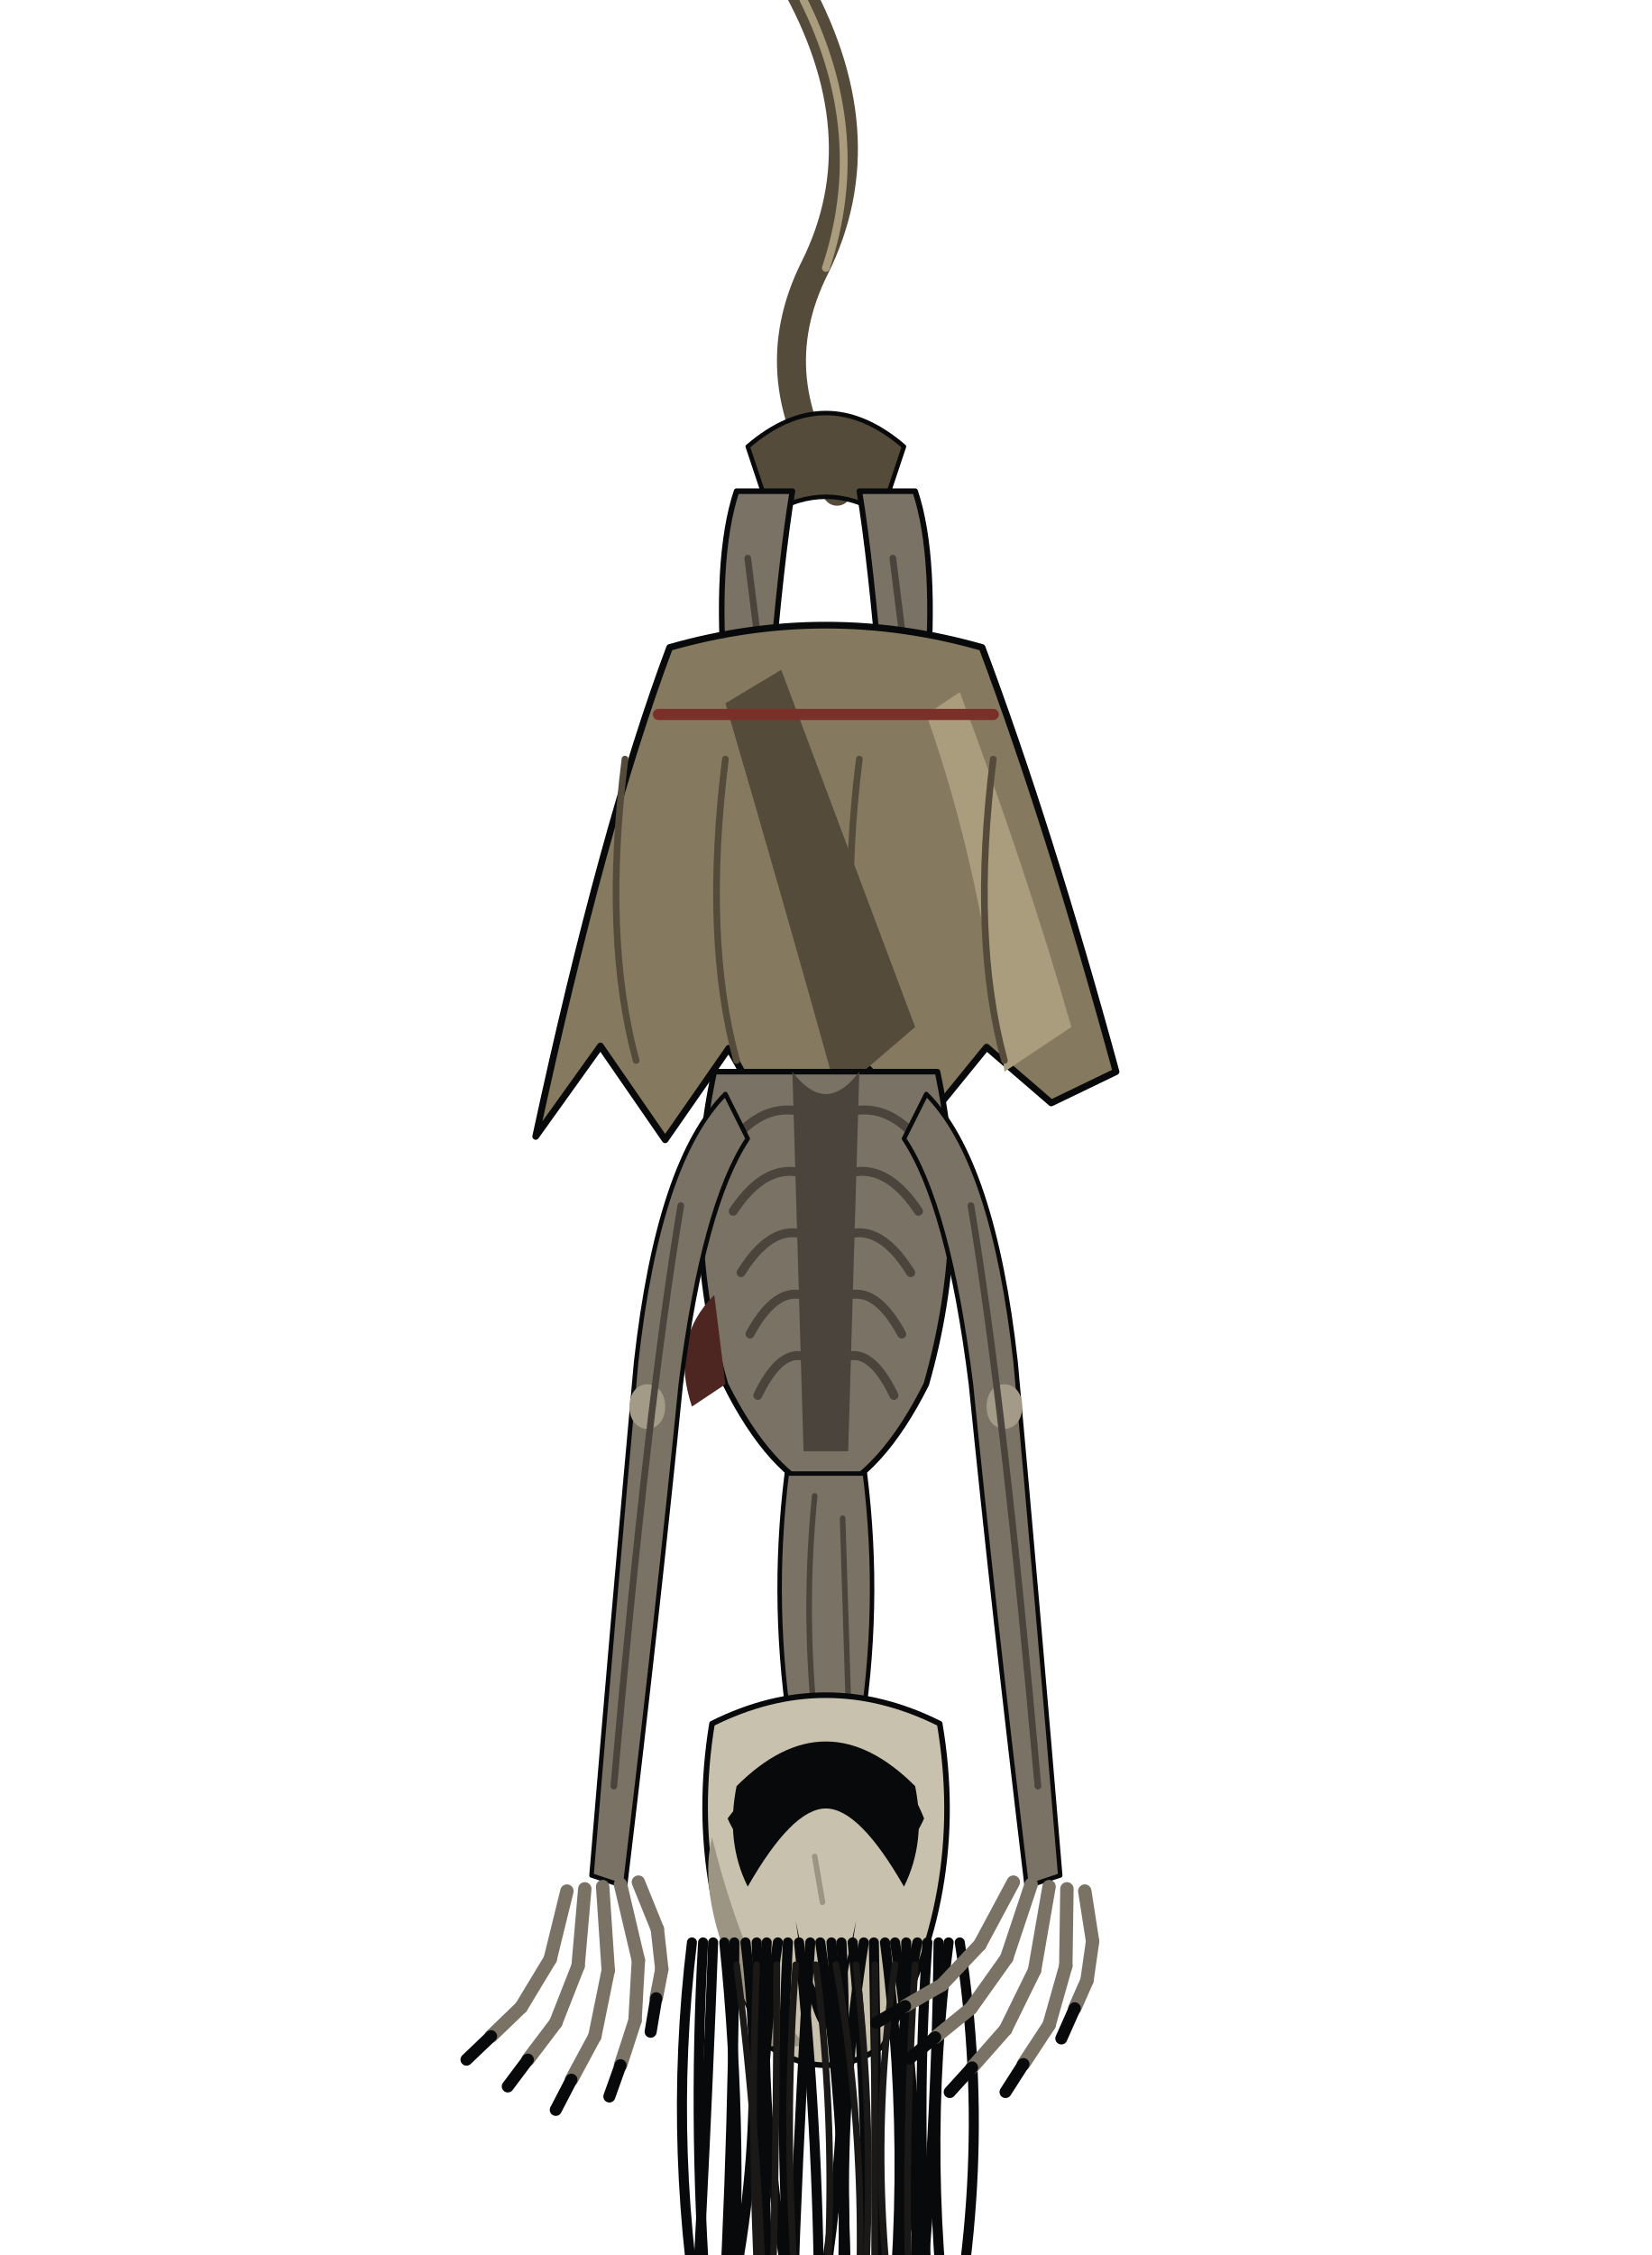
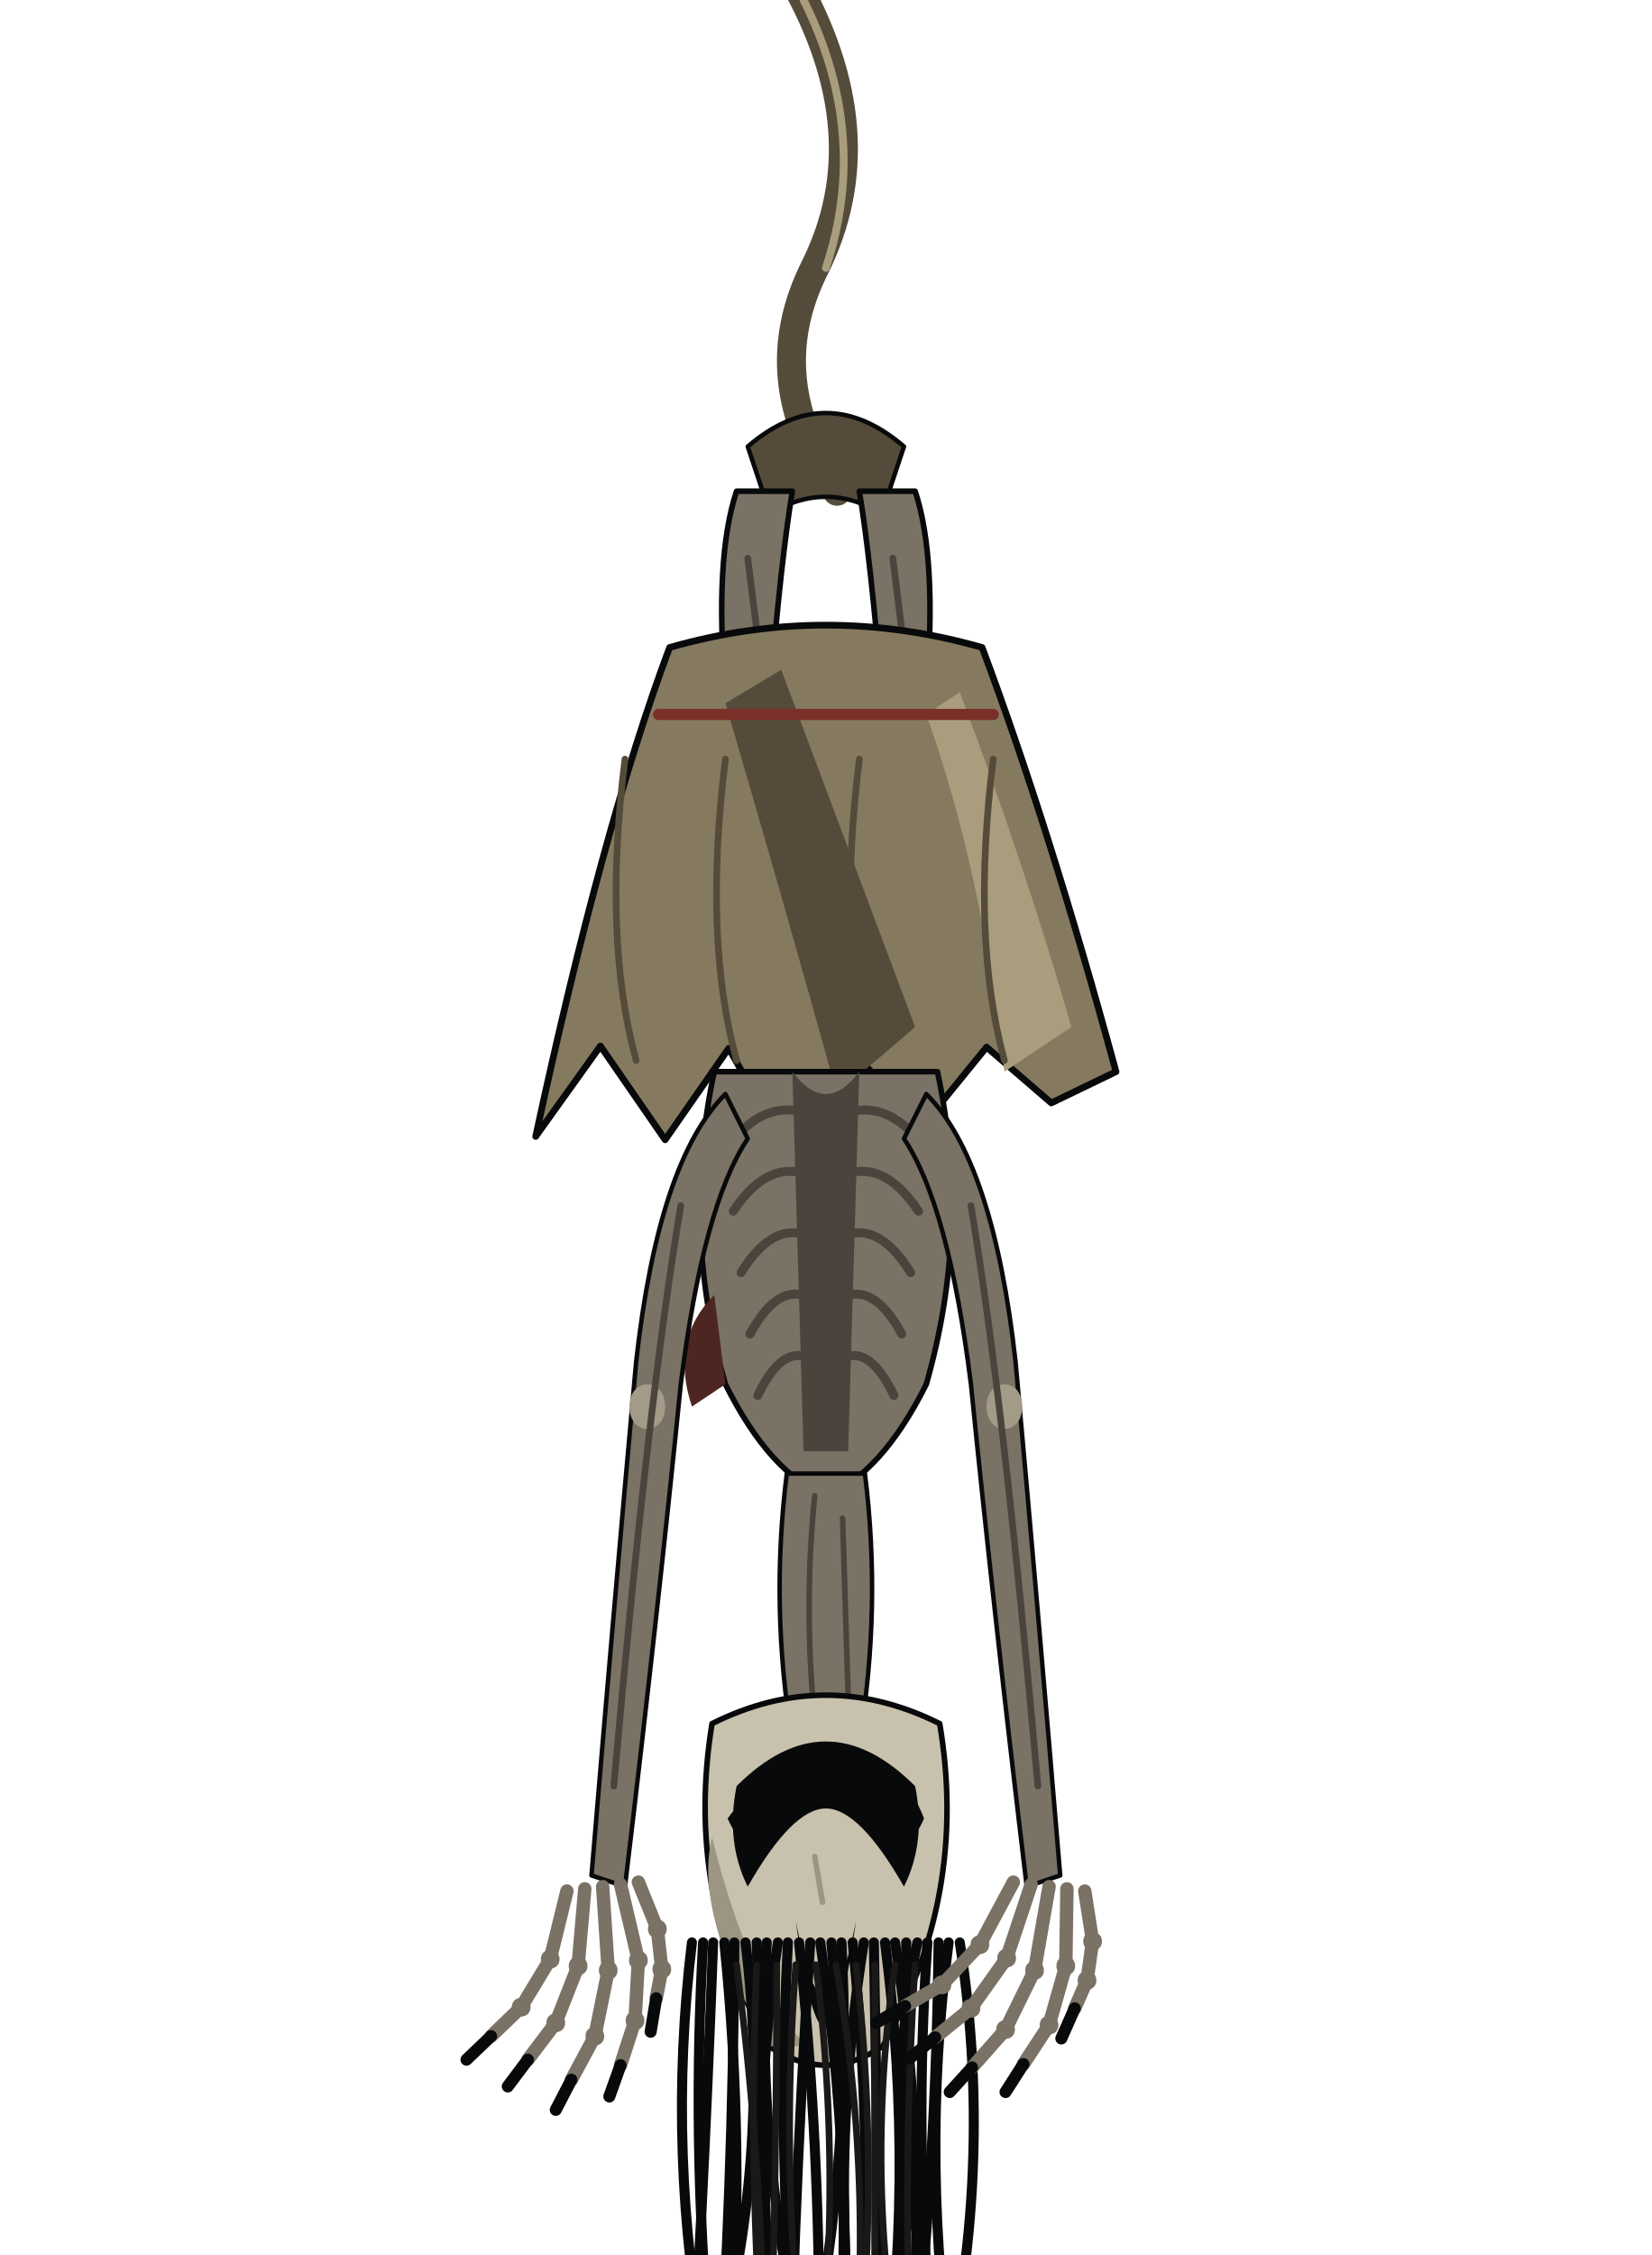
<svg xmlns="http://www.w3.org/2000/svg" viewBox="-74 -196 148 202">
  <g id="root" stroke-linecap="round" stroke-linejoin="round" />
  <g id="rope" stroke-linecap="round" stroke-linejoin="round">
    <path d="M-3 -198 Q5 -184 -1 -172 Q-6 -162 1 -152" fill="none" stroke="#544B3A" stroke-width="2.6" />
    <path d="M-2 -196 Q4 -184 0 -172" fill="none" stroke="#A99D7E" stroke-width="0.7" />
    <path d="M-7 -156 Q0 -162 7 -156 L5 -150 Q0 -153 -5 -150Z" fill="#544B3A" stroke="#08090A" stroke-width="0.4" />
  </g>
  <g id="legs" stroke-linecap="round" stroke-linejoin="round">
    <path d="M-8 -152 Q-10 -146 -9 -134 L-5 -134 Q-4 -146 -3 -152Z M3 -152 Q4 -146 5 -134 L9 -134 Q10 -146 8 -152Z" fill="#7A7265" stroke="#08090A" stroke-width="0.5" />
    <path d="M-7 -146 L-6 -138 M6 -146 L7 -138" fill="none" stroke="#4A443C" stroke-width="0.6" />
  </g>
  <g id="robe" stroke-linecap="round" stroke-linejoin="round">
    <path d="M-14 -138 Q0 -142 14 -138 Q20 -122 26 -100 L20.2 -97.2 L14.4 -102.2 L8.7 -95.2 L2.9 -101.2 L-2.9 -91.8 L-8.7 -102.1 L-14.4 -93.9 L-20.2 -102.3 L-26 -94.2 Q-20 -122 -14 -138Z" fill="#857A5F" stroke="#08090A" stroke-width="0.6" />
    <path d="M-4 -136 Q2 -120 8 -104 L1 -98 Q-4 -116 -9 -133Z" fill="#544B3A" stroke="none" stroke-width="0.6" />
    <path d="M12 -134 Q18 -118 22 -104 L16 -100 Q14 -118 9 -132Z" fill="#A99D7E" stroke="none" stroke-width="0.6" />
    <path d="M-18 -128 Q-20 -112 -17 -101" fill="none" stroke="#544B3A" stroke-width="0.6" />
    <path d="M-9 -128 Q-11 -112 -8 -101" fill="none" stroke="#544B3A" stroke-width="0.6" />
    <path d="M3 -128 Q1 -112 4 -101" fill="none" stroke="#544B3A" stroke-width="0.6" />
    <path d="M15 -128 Q13 -112 16 -101" fill="none" stroke="#544B3A" stroke-width="0.6" />
    <path d="M-15 -132 L15 -132" fill="none" stroke="#7A3029" stroke-width="1" />
  </g>
  <g id="torso" stroke-linecap="round" stroke-linejoin="round">
    <path d="M-10 -100 Q-13 -86 -9 -72 Q-5 -64 0 -62 Q5 -64 9 -72 Q13 -86 10 -100Z" fill="#7A7265" stroke="#08090A" stroke-width="0.5" />
    <path d="M-1 -96 Q-5.4 -98 -9 -93 M1 -96 Q5.4 -98 9 -93" fill="none" stroke="#4A443C" stroke-width="0.8" />
    <path d="M-1 -90.5 Q-5 -92.5 -8.3 -87.5 M1 -90.5 Q5 -92.5 8.3 -87.5" fill="none" stroke="#4A443C" stroke-width="0.8" />
    <path d="M-1 -85 Q-4.5 -87 -7.6 -82 M1 -85 Q4.5 -87 7.6 -82" fill="none" stroke="#4A443C" stroke-width="0.8" />
    <path d="M-1 -79.5 Q-4.1 -81.5 -6.8 -76.5 M1 -79.5 Q4.1 -81.5 6.8 -76.5" fill="none" stroke="#4A443C" stroke-width="0.8" />
    <path d="M-1 -74 Q-3.7 -76 -6.1 -71 M1 -74 Q3.7 -76 6.1 -71" fill="none" stroke="#4A443C" stroke-width="0.8" />
    <path d="M-3 -100 Q0 -96 3 -100 L2 -66 -2 -66Z" fill="#4A443C" stroke="none" stroke-width="0.6" />
    <path d="M-10 -80 Q-14 -76 -12 -70 L-9 -72Z" fill="#4E2621" stroke="none" stroke-width="0.6" />
  </g>
  <g id="neck" stroke-linecap="round" stroke-linejoin="round">
    <path d="M-3.5 -64 Q-5 -52 -3 -40 L3 -40 Q5 -52 3.5 -64Z" fill="#7A7265" stroke="#08090A" stroke-width="0.4" />
    <path d="M-1 -62 Q-2 -52 -1 -42 M1.5 -60 L2 -44" fill="none" stroke="#4A443C" stroke-width="0.5" />
  </g>
  <g id="head" stroke-linecap="round" stroke-linejoin="round">
    <path d="M-10.2 -41.6 Q0 -46.7 10.2 -41.6 Q12.8 -26.3 5.1 -12.7 Q0 -9.3 -5.1 -12.7 Q-12.7 -26.3 -10.2 -41.6Z" fill="#C8C1AD" stroke="#08090A" stroke-width="0.5" />
    <path d="M-10.2 -31.4 Q-6.8 -17.8 -1.7 -12.7 L-5.1 -12.7 Q-11.9 -24.6 -10.2 -31.4Z" fill="#9C9583" stroke="none" stroke-width="0.6" />
    <path d="M-1.7 -34.8 Q-6.1 -37 -8.8 -33.1 Q-6.1 -27 -1.7 -34.8Z" fill="#08090A" stroke="none" stroke-width="0.6" />
    <path d="M-6.365 -33.8 C-6.365 -34.82 -4.835 -34.82 -4.835 -33.8 C-4.835 -32.78 -6.365 -32.78 -6.365 -33.8Z" fill="#E9E3CC" stroke="none" stroke-width="0.6" />
    <path d="M1.7 -34.8 Q6.1 -40 8.8 -33.1 Q6.1 -27 1.7 -34.8Z" fill="#08090A" stroke="none" stroke-width="0.6" />
    <path d="M4.835 -33.8 C4.835 -34.82 6.365 -34.82 6.365 -33.8 C6.365 -32.78 4.835 -32.78 4.835 -33.8Z" fill="#E9E3CC" stroke="none" stroke-width="0.6" />
    <path d="M-2.7 -23.9 Q0 -10.3 2.7 -23.9 Q0 -4.7 -2.7 -23.9Z" fill="#08090A" stroke="none" stroke-width="0.6" />
    <path d="M-1 -29.7 L-0.3 -25.6" fill="none" stroke="#9C9583" stroke-width="0.5" />
    <path d="M-8 -36 Q0 -44 8 -36 Q9 -31 7 -27 Q3 -34 0 -34 Q-3 -34 -7 -27 Q-9 -31 -8 -36Z" fill="#08090A" stroke="none" stroke-width="0.6" />
    <path d="M-12 -22 Q-14.3 -3 -10.7 16" fill="none" stroke="#08090A" stroke-width="0.9" />
    <path d="M-11 -22 Q-12 -4.4 -10.5 13.1" fill="none" stroke="#08090A" stroke-width="0.9" />
    <path d="M-10.1 -22 Q-11 2.7 -12.6 27.3" fill="none" stroke="#08090A" stroke-width="0.9" />
    <path d="M-9.1 -22 Q-7.2 -3.6 -8.6 14.7" fill="none" stroke="#08090A" stroke-width="0.9" />
    <path d="M-8.2 -22 Q-8.3 -0.2 -9.8 21.7" fill="none" stroke="#08090A" stroke-width="0.9" />
    <path d="M-7.2 -22 Q-4.8 -2.7 -10.1 16.6" fill="none" stroke="#08090A" stroke-width="0.9" />
    <path d="M-6.2 -22 Q-5.6 -3.9 -5 14.2" fill="none" stroke="#08090A" stroke-width="0.9" />
    <path d="M-5.3 -22 Q-6.2 -5.8 -3 10.5" fill="none" stroke="#08090A" stroke-width="0.9" />
    <path d="M-4.3 -22 Q-7.5 -0.5 -3.7 21" fill="none" stroke="#08090A" stroke-width="0.9" />
    <path d="M-3.4 -22 Q-4.8 4 -1 30.1" fill="none" stroke="#08090A" stroke-width="0.9" />
    <path d="M-2.4 -22 Q-0.7 -5.7 -0.6 10.6" fill="none" stroke="#08090A" stroke-width="0.9" />
    <path d="M-1.4 -22 Q-3.1 3.9 -3.4 29.8" fill="none" stroke="#08090A" stroke-width="0.9" />
    <path d="M-0.5 -22 Q3.1 2.4 0.9 26.8" fill="none" stroke="#08090A" stroke-width="0.9" />
    <path d="M0.5 -22 Q2.9 4.4 0.1 30.9" fill="none" stroke="#08090A" stroke-width="0.9" />
    <path d="M1.4 -22 Q2.4 -3.3 -1.4 15.5" fill="none" stroke="#08090A" stroke-width="0.9" />
    <path d="M2.4 -22 Q5.1 4 1.5 29.9" fill="none" stroke="#08090A" stroke-width="0.9" />
    <path d="M3.4 -22 Q-0.6 3.1 4.4 28.3" fill="none" stroke="#08090A" stroke-width="0.9" />
    <path d="M4.3 -22 Q4.7 3.9 5.4 29.9" fill="none" stroke="#08090A" stroke-width="0.9" />
    <path d="M5.3 -22 Q8.1 -0.6 4.9 20.7" fill="none" stroke="#08090A" stroke-width="0.9" />
    <path d="M6.2 -22 Q10.2 3.7 5.8 29.4" fill="none" stroke="#08090A" stroke-width="0.9" />
    <path d="M7.2 -22 Q7.3 2.5 5.6 27" fill="none" stroke="#08090A" stroke-width="0.9" />
    <path d="M8.2 -22 Q4.6 -5.4 10.1 11.2" fill="none" stroke="#08090A" stroke-width="0.9" />
    <path d="M9.1 -22 Q7.9 -4.8 9.4 12.5" fill="none" stroke="#08090A" stroke-width="0.9" />
    <path d="M10.1 -22 Q9.9 -2 7.7 18" fill="none" stroke="#08090A" stroke-width="0.9" />
    <path d="M11 -22 Q8.4 -2 11.5 18" fill="none" stroke="#08090A" stroke-width="0.9" />
    <path d="M12 -22 Q15.4 -0.2 9.6 21.6" fill="none" stroke="#08090A" stroke-width="0.9" />
    <path d="M-8 -20 Q-4 10.8 -6.4 41.6" fill="none" stroke="#1A1917" stroke-width="0.6" />
    <path d="M-6.2 -20 Q-7.3 5.8 -4.1 31.5" fill="none" stroke="#1A1917" stroke-width="0.6" />
    <path d="M-4.4 -20 Q-4.4 6.7 -5.6 33.5" fill="none" stroke="#1A1917" stroke-width="0.6" />
    <path d="M-2.7 -20 Q-4.6 5.4 0.1 30.7" fill="none" stroke="#1A1917" stroke-width="0.6" />
    <path d="M-0.9 -20 Q2.4 5.8 -3 31.6" fill="none" stroke="#1A1917" stroke-width="0.6" />
    <path d="M0.9 -20 Q4.6 0.8 2 21.7" fill="none" stroke="#1A1917" stroke-width="0.6" />
    <path d="M2.7 -20 Q5.3 2.4 1.8 24.8" fill="none" stroke="#1A1917" stroke-width="0.6" />
    <path d="M4.4 -20 Q4.3 9.6 4.5 39.2" fill="none" stroke="#1A1917" stroke-width="0.6" />
    <path d="M6.2 -20 Q3 1.7 8 23.4" fill="none" stroke="#1A1917" stroke-width="0.6" />
    <path d="M8 -20 Q6.1 9.5 9.5 39" fill="none" stroke="#1A1917" stroke-width="0.6" />
  </g>
  <g id="l-arm" stroke-linecap="round" stroke-linejoin="round">
    <path d="M-9 -98 Q-15 -92 -17 -74 Q-19 -52 -21 -28 L-18 -27 Q-15 -52 -13 -72 Q-11 -88 -7 -94Z" fill="#7A7265" stroke="#08090A" stroke-width="0.4" />
    <path d="M-17.6 -70 C-17.6 -72.666 -14.4 -72.666 -14.4 -70 C-14.4 -67.334 -17.6 -67.334 -17.6 -70Z" fill="#A39A88" stroke="none" stroke-width="0.6" />
    <path d="M-13 -88 Q-16 -70 -19 -36" fill="none" stroke="#4A443C" stroke-width="0.6" />
    <path d="M-16.8 -27.4 L-15.1 -23.2" fill="none" stroke="#7A7265" stroke-width="1.2" />
    <path d="M-15.1 -23.2 L-14.7 -19.6" fill="none" stroke="#7A7265" stroke-width="1.2" />
    <path d="M-14.7 -19.6 L-15.2 -17" fill="none" stroke="#7A7265" stroke-width="1.2" />
+     <path d="M-15.94 -23.2 C-15.94 -24.32 -14.26 -24.32 -14.26 -23.2 C-14.26 -22.08 -15.94 -22.08 -15.94 -23.2Z" fill="#7A7265" stroke="none" stroke-width="0.6" />
+     <path d="M-15.54 -19.6 C-15.54 -20.72 -13.86 -20.72 -13.86 -19.6 C-13.86 -18.48 -15.54 -18.48 -15.54 -19.6Z" fill="#7A7265" stroke="none" stroke-width="0.6" />
    <path d="M-15.2 -17 L-15.7 -14" fill="none" stroke="#08090A" stroke-width="1.08" />
    <path d="M-18.4 -27.2 L-16.8 -20.4" fill="none" stroke="#7A7265" stroke-width="1.2" />
    <path d="M-16.8 -20.4 L-17.1 -15" fill="none" stroke="#7A7265" stroke-width="1.2" />
    <path d="M-17.1 -15 L-18.4 -11" fill="none" stroke="#7A7265" stroke-width="1.2" />
+     <path d="M-17.64 -20.4 C-17.64 -21.52 -15.96 -21.52 -15.96 -20.4 C-15.96 -19.28 -17.64 -19.28 -17.64 -20.4Z" fill="#7A7265" stroke="none" stroke-width="0.6" />
+     <path d="M-17.94 -15 C-17.94 -16.12 -16.26 -16.12 -16.26 -15 C-16.26 -13.88 -17.94 -13.88 -17.94 -15Z" fill="#7A7265" stroke="none" stroke-width="0.6" />
    <path d="M-18.4 -11 L-19.4 -8.2" fill="none" stroke="#08090A" stroke-width="1.08" />
    <path d="M-20 -27 L-19.5 -19.5" fill="none" stroke="#7A7265" stroke-width="1.2" />
    <path d="M-19.5 -19.5 L-20.7 -13.6" fill="none" stroke="#7A7265" stroke-width="1.2" />
    <path d="M-20.7 -13.6 L-22.8 -9.7" fill="none" stroke="#7A7265" stroke-width="1.2" />
+     <path d="M-20.34 -19.5 C-20.34 -20.62 -18.66 -20.62 -18.66 -19.5 C-18.66 -18.38 -20.34 -18.38 -20.34 -19.5Z" fill="#7A7265" stroke="none" stroke-width="0.6" />
+     <path d="M-21.54 -13.6 C-21.54 -14.72 -19.86 -14.72 -19.86 -13.6 C-19.86 -12.48 -21.54 -12.48 -21.54 -13.6Z" fill="#7A7265" stroke="none" stroke-width="0.6" />
    <path d="M-22.8 -9.7 L-24.2 -7" fill="none" stroke="#08090A" stroke-width="1.08" />
    <path d="M-21.6 -26.8 L-22.2 -19.9" fill="none" stroke="#7A7265" stroke-width="1.2" />
    <path d="M-22.2 -19.9 L-24.2 -14.8" fill="none" stroke="#7A7265" stroke-width="1.2" />
    <path d="M-24.2 -14.8 L-26.7 -11.5" fill="none" stroke="#7A7265" stroke-width="1.2" />
+     <path d="M-23.04 -19.9 C-23.04 -21.02 -21.36 -21.02 -21.36 -19.9 C-21.36 -18.78 -23.04 -18.78 -23.04 -19.9Z" fill="#7A7265" stroke="none" stroke-width="0.6" />
+     <path d="M-25.04 -14.8 C-25.04 -15.92 -23.36 -15.92 -23.36 -14.8 C-23.36 -13.68 -25.04 -13.68 -25.04 -14.8Z" fill="#7A7265" stroke="none" stroke-width="0.6" />
    <path d="M-26.7 -11.5 L-28.5 -9.1" fill="none" stroke="#08090A" stroke-width="1.08" />
    <path d="M-23.2 -26.6 L-24.7 -20.5" fill="none" stroke="#7A7265" stroke-width="1.2" />
    <path d="M-24.7 -20.5 L-27.3 -16.2" fill="none" stroke="#7A7265" stroke-width="1.2" />
    <path d="M-27.3 -16.2 L-30 -13.6" fill="none" stroke="#7A7265" stroke-width="1.2" />
+     <path d="M-25.54 -20.5 C-25.54 -21.62 -23.86 -21.62 -23.86 -20.5 C-23.86 -19.38 -25.54 -19.38 -25.54 -20.5Z" fill="#7A7265" stroke="none" stroke-width="0.6" />
+     <path d="M-28.14 -16.2 C-28.14 -17.32 -26.46 -17.32 -26.46 -16.2 C-26.46 -15.08 -28.14 -15.08 -28.14 -16.2Z" fill="#7A7265" stroke="none" stroke-width="0.6" />
    <path d="M-30 -13.6 L-32.2 -11.5" fill="none" stroke="#08090A" stroke-width="1.08" />
  </g>
  <g id="r-arm" stroke-linecap="round" stroke-linejoin="round">
    <path d="M9 -98 Q15 -92 17 -74 Q19 -52 21 -28 L18 -27 Q15 -52 13 -72 Q11 -88 7 -94Z" fill="#7A7265" stroke="#08090A" stroke-width="0.4" />
    <path d="M14.4 -70 C14.4 -72.666 17.6 -72.666 17.6 -70 C17.6 -67.334 14.4 -67.334 14.4 -70Z" fill="#A39A88" stroke="none" stroke-width="0.6" />
    <path d="M13 -88 Q16 -70 19 -36" fill="none" stroke="#4A443C" stroke-width="0.6" />
    <path d="M23.2 -26.6 L23.9 -22.1" fill="none" stroke="#7A7265" stroke-width="1.2" />
    <path d="M23.9 -22.1 L23.4 -18.6" fill="none" stroke="#7A7265" stroke-width="1.2" />
    <path d="M23.4 -18.6 L22.3 -16.1" fill="none" stroke="#7A7265" stroke-width="1.2" />
+     <path d="M23.06 -22.1 C23.06 -23.22 24.74 -23.22 24.74 -22.1 C24.74 -20.98 23.06 -20.98 23.06 -22.1Z" fill="#7A7265" stroke="none" stroke-width="0.6" />
+     <path d="M22.56 -18.6 C22.56 -19.72 24.24 -19.72 24.24 -18.6 C24.24 -17.48 22.56 -17.48 22.56 -18.6Z" fill="#7A7265" stroke="none" stroke-width="0.6" />
    <path d="M22.3 -16.1 L21.1 -13.4" fill="none" stroke="#08090A" stroke-width="1.08" />
    <path d="M21.6 -26.8 L21.5 -19.9" fill="none" stroke="#7A7265" stroke-width="1.2" />
    <path d="M21.5 -19.9 L20 -14.6" fill="none" stroke="#7A7265" stroke-width="1.2" />
    <path d="M20 -14.6 L17.7 -11.1" fill="none" stroke="#7A7265" stroke-width="1.2" />
+     <path d="M20.66 -19.9 C20.66 -21.02 22.34 -21.02 22.34 -19.9 C22.34 -18.78 20.66 -18.78 20.66 -19.9Z" fill="#7A7265" stroke="none" stroke-width="0.6" />
+     <path d="M19.16 -14.6 C19.16 -15.72 20.84 -15.72 20.84 -14.6 C20.84 -13.48 19.16 -13.48 19.16 -14.6Z" fill="#7A7265" stroke="none" stroke-width="0.6" />
    <path d="M17.7 -11.1 L16.1 -8.6" fill="none" stroke="#08090A" stroke-width="1.08" />
    <path d="M20 -27 L18.7 -19.5" fill="none" stroke="#7A7265" stroke-width="1.2" />
    <path d="M18.7 -19.5 L16.1 -14.2" fill="none" stroke="#7A7265" stroke-width="1.2" />
    <path d="M16.1 -14.2 L13.1 -10.8" fill="none" stroke="#7A7265" stroke-width="1.2" />
+     <path d="M17.86 -19.5 C17.86 -20.62 19.54 -20.62 19.54 -19.5 C19.54 -18.38 17.86 -18.38 17.86 -19.5Z" fill="#7A7265" stroke="none" stroke-width="0.6" />
+     <path d="M15.26 -14.2 C15.26 -15.32 16.94 -15.32 16.94 -14.2 C16.94 -13.08 15.26 -13.08 15.26 -14.2Z" fill="#7A7265" stroke="none" stroke-width="0.6" />
    <path d="M13.1 -10.8 L11.1 -8.6" fill="none" stroke="#08090A" stroke-width="1.08" />
    <path d="M18.4 -27.2 L16.2 -20.6" fill="none" stroke="#7A7265" stroke-width="1.2" />
    <path d="M16.2 -20.6 L13 -16.1" fill="none" stroke="#7A7265" stroke-width="1.2" />
    <path d="M13 -16.1 L9.8 -13.5" fill="none" stroke="#7A7265" stroke-width="1.2" />
+     <path d="M15.36 -20.6 C15.36 -21.72 17.04 -21.72 17.04 -20.6 C17.04 -19.48 15.36 -19.48 15.36 -20.6Z" fill="#7A7265" stroke="none" stroke-width="0.6" />
+     <path d="M12.16 -16.1 C12.16 -17.22 13.84 -17.22 13.84 -16.1 C13.84 -14.98 12.16 -14.98 12.16 -16.1Z" fill="#7A7265" stroke="none" stroke-width="0.6" />
    <path d="M9.8 -13.5 L7.5 -11.6" fill="none" stroke="#08090A" stroke-width="1.08" />
    <path d="M16.8 -27.4 L13.8 -21.8" fill="none" stroke="#7A7265" stroke-width="1.2" />
    <path d="M13.8 -21.8 L10.4 -18.2" fill="none" stroke="#7A7265" stroke-width="1.2" />
    <path d="M10.4 -18.2 L7.1 -16.3" fill="none" stroke="#7A7265" stroke-width="1.2" />
+     <path d="M12.96 -21.8 C12.96 -22.92 14.64 -22.92 14.64 -21.8 C14.64 -20.68 12.96 -20.68 12.96 -21.8Z" fill="#7A7265" stroke="none" stroke-width="0.6" />
+     <path d="M9.56 -18.2 C9.56 -19.32 11.24 -19.32 11.24 -18.2 C11.24 -17.08 9.56 -17.08 9.56 -18.2Z" fill="#7A7265" stroke="none" stroke-width="0.6" />
    <path d="M7.1 -16.3 L4.5 -14.8" fill="none" stroke="#08090A" stroke-width="1.08" />
  </g>
</svg>
